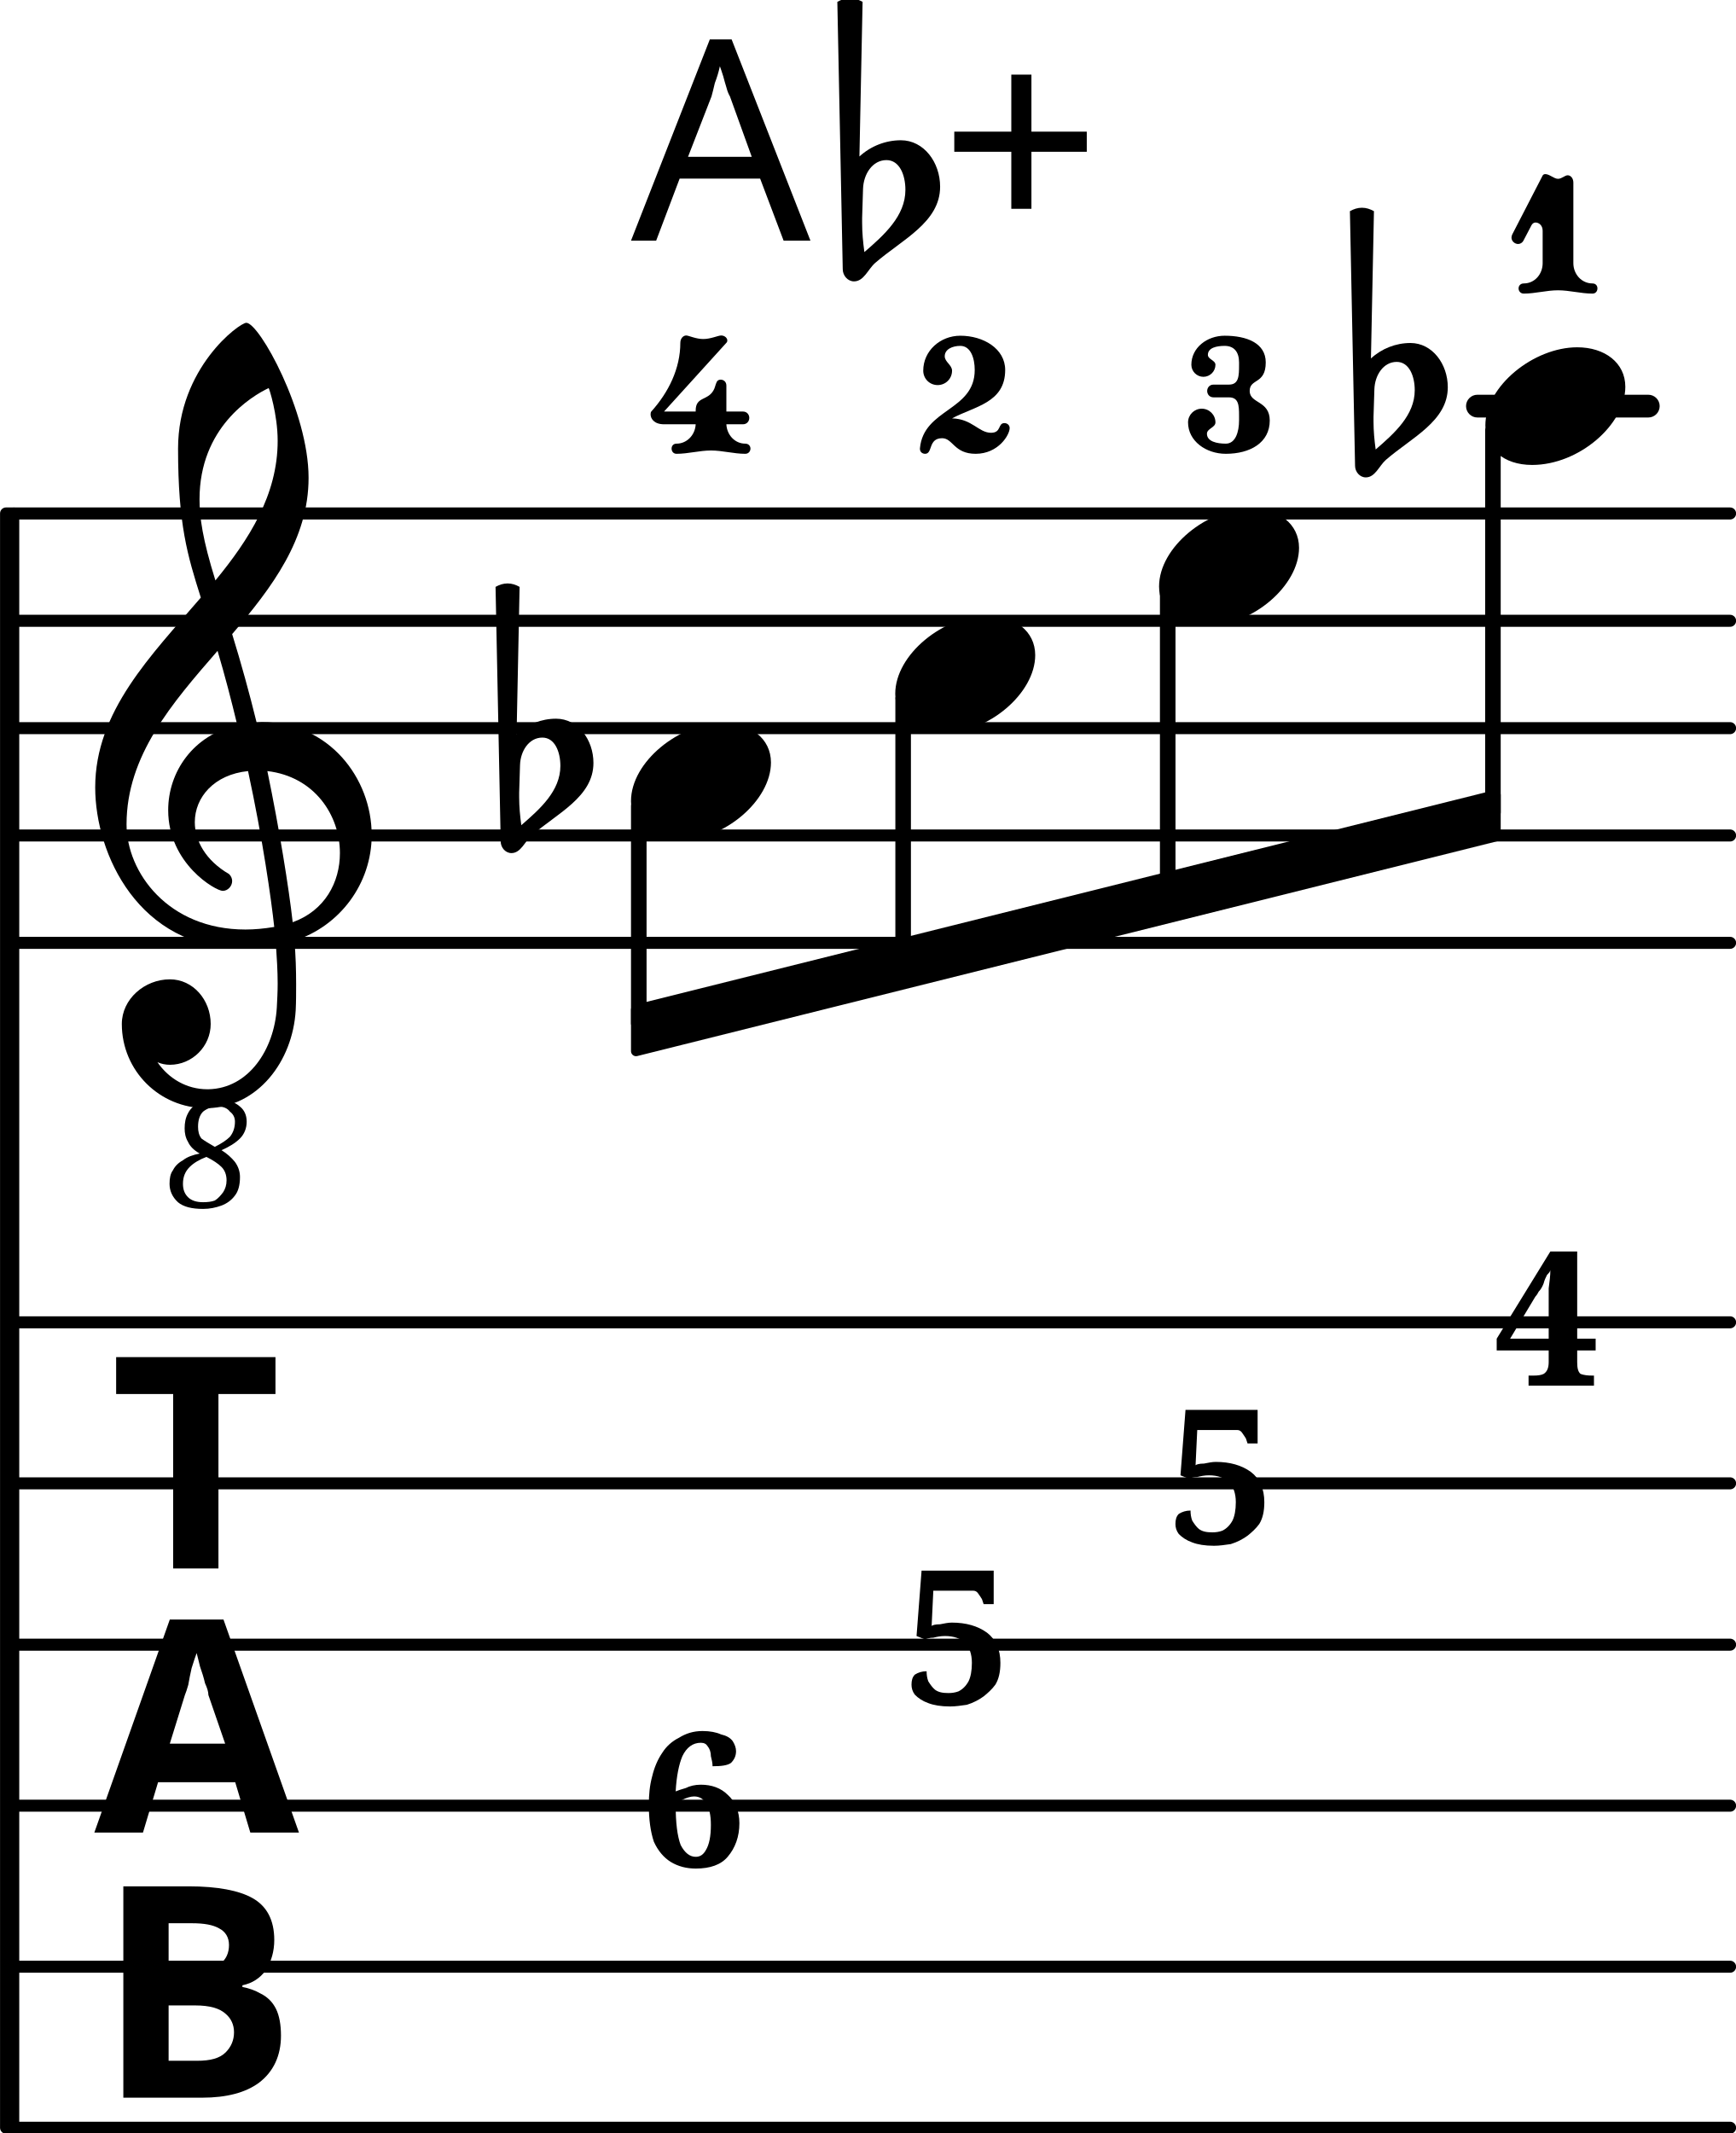
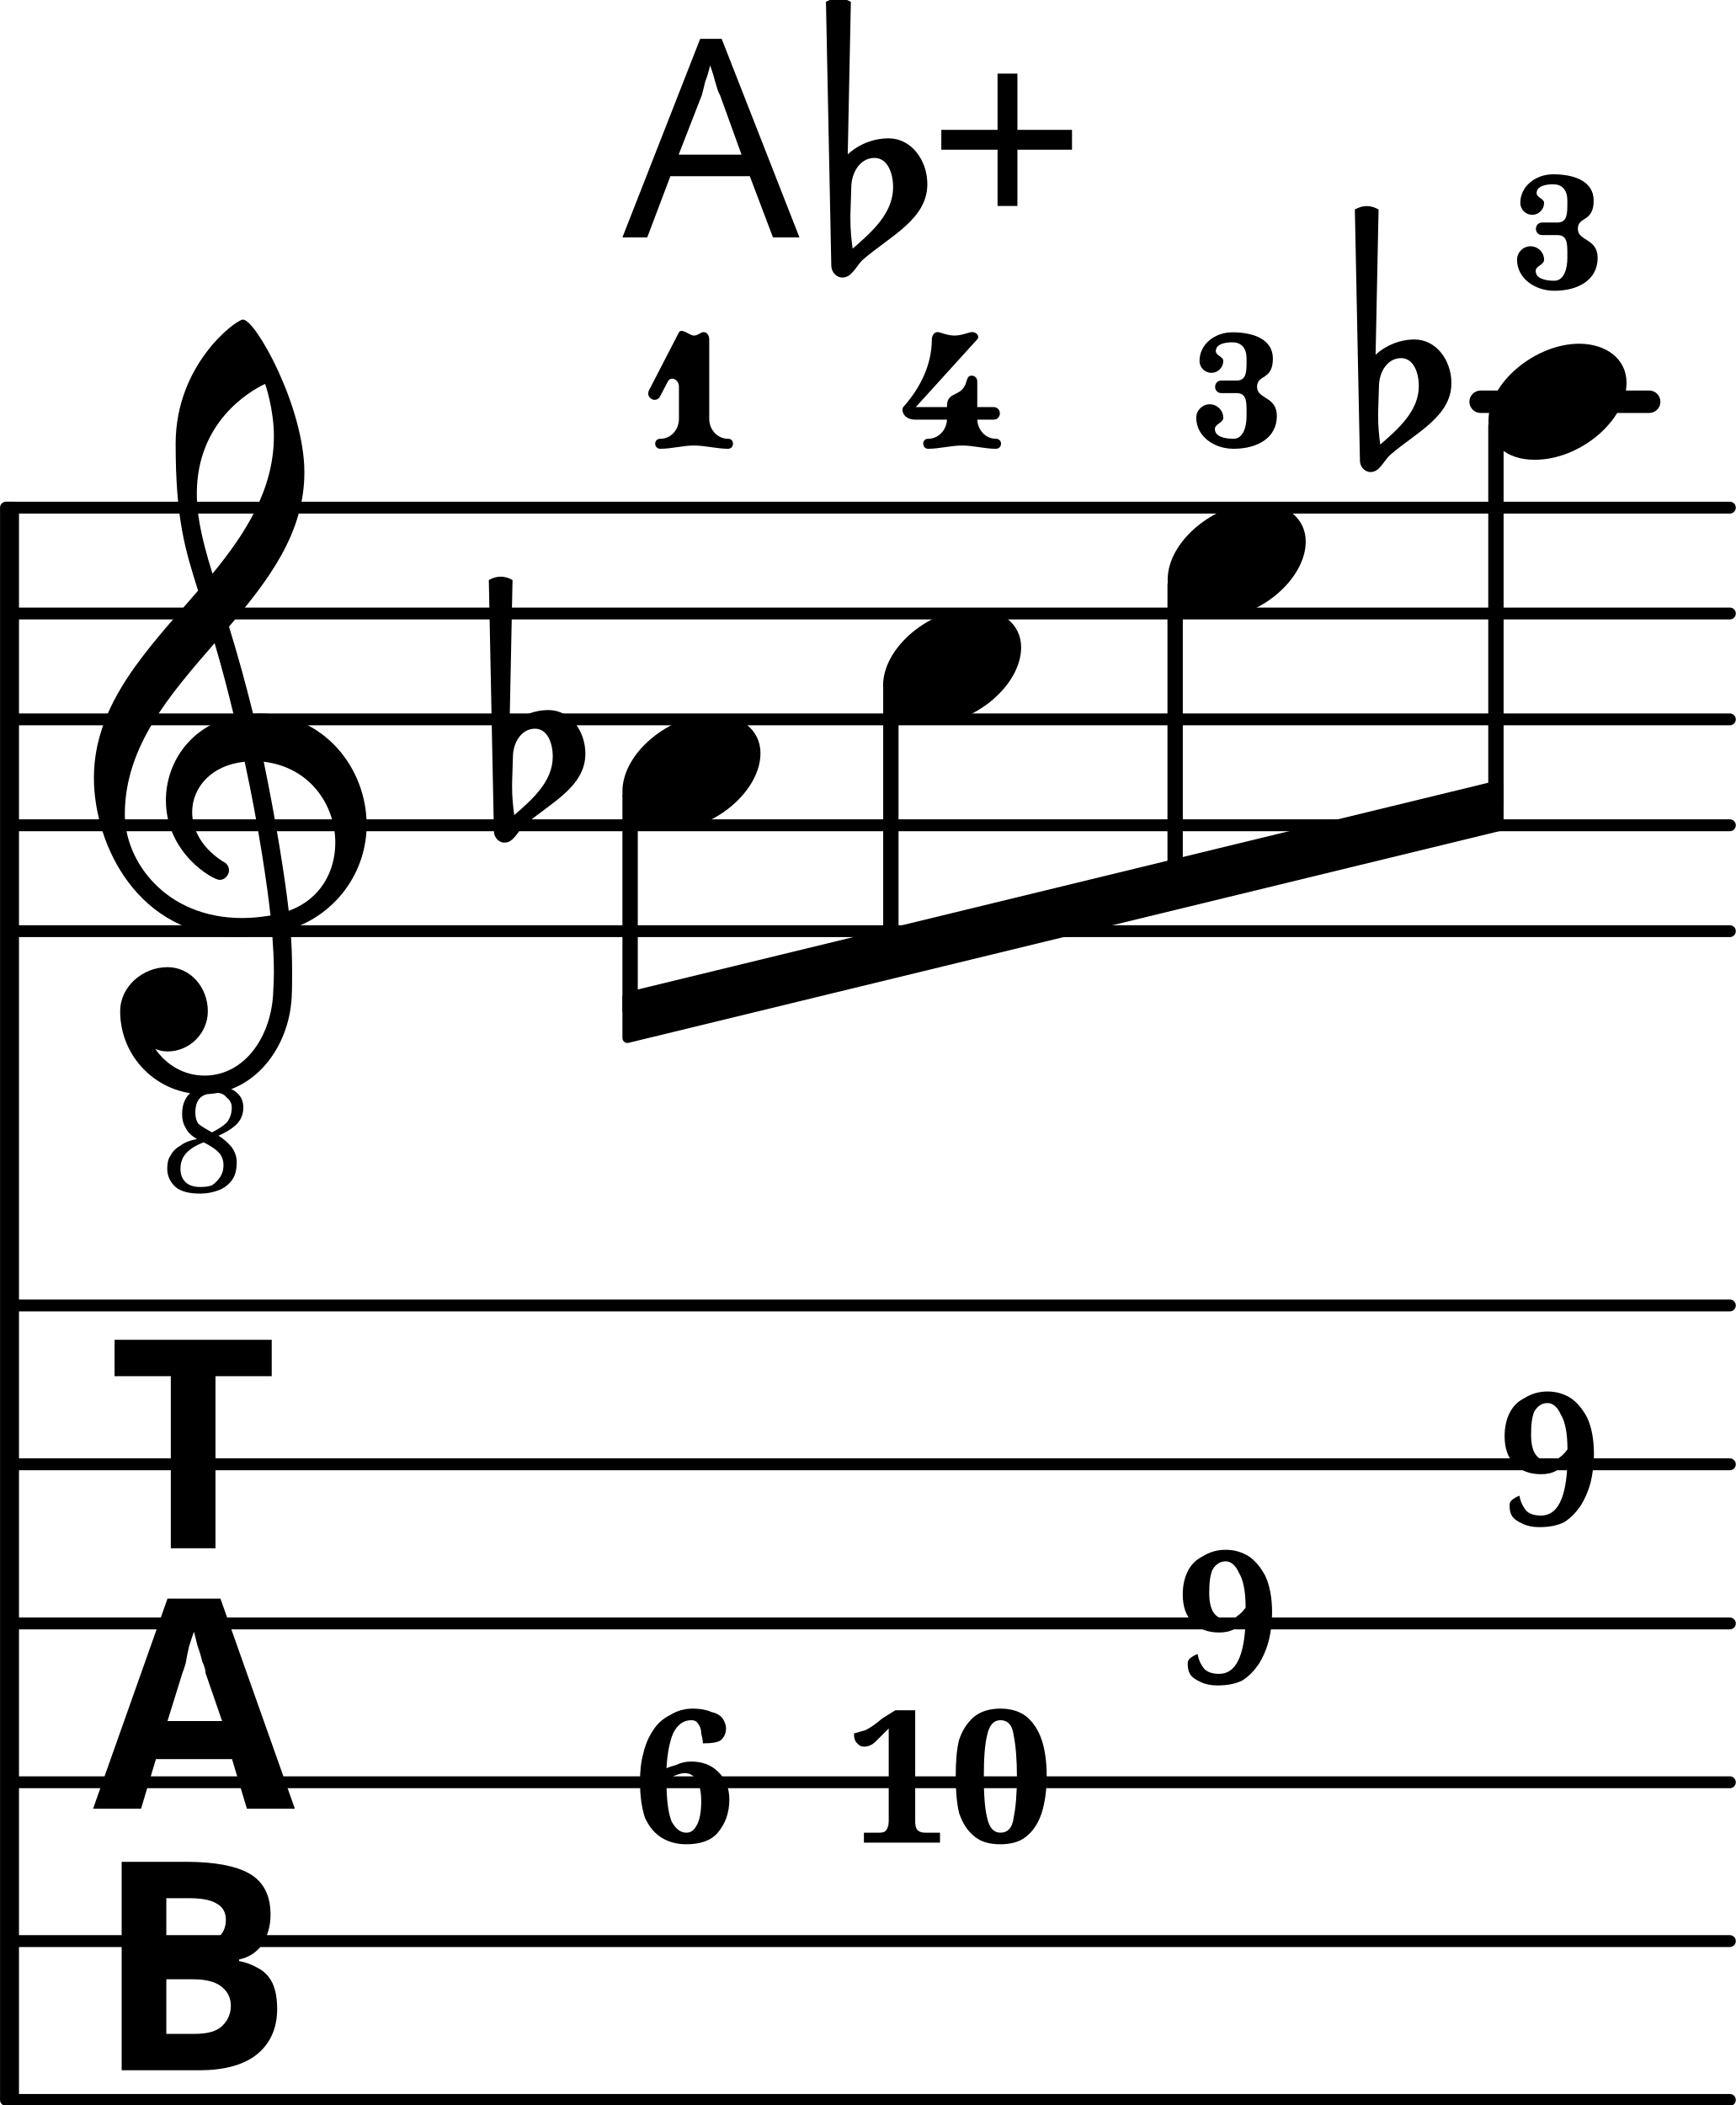
- <svg xmlns="http://www.w3.org/2000/svg" preserveAspectRatio="xMidYMid meet" viewBox="-0.079 -4.541 16.17 19.87">
+ <svg xmlns="http://www.w3.org/2000/svg" preserveAspectRatio="xMidYMid meet" viewBox="-0.079 -4.552 16.39 19.88">
  <g transform="translate(0, -0.7578)">
-     <rect x="13.58" y="-0.106" width="1.804" height="0.212" ry="0.106" fill="currentColor" />
+     <rect x="13.8" y="-0.106" width="1.804" height="0.212" ry="0.106" fill="currentColor" />
  </g>
  <g transform="translate(0, 4.242)">
-     <line stroke-linejoin="round" stroke-linecap="round" stroke-width="0.112" stroke="currentColor" x1="0.056" y1="0" x2="16.04" y2="0" />
+     <line stroke-linejoin="round" stroke-linecap="round" stroke-width="0.112" stroke="currentColor" x1="0.056" y1="0" x2="16.26" y2="0" />
  </g>
  <g transform="translate(0, 3.242)">
-     <line stroke-linejoin="round" stroke-linecap="round" stroke-width="0.112" stroke="currentColor" x1="0.056" y1="0" x2="16.04" y2="0" />
+     <line stroke-linejoin="round" stroke-linecap="round" stroke-width="0.112" stroke="currentColor" x1="0.056" y1="0" x2="16.26" y2="0" />
  </g>
  <g transform="translate(0, 2.242)">
-     <line stroke-linejoin="round" stroke-linecap="round" stroke-width="0.112" stroke="currentColor" x1="0.056" y1="0" x2="16.04" y2="0" />
+     <line stroke-linejoin="round" stroke-linecap="round" stroke-width="0.112" stroke="currentColor" x1="0.056" y1="0" x2="16.26" y2="0" />
  </g>
  <g transform="translate(0, 1.242)">
-     <line stroke-linejoin="round" stroke-linecap="round" stroke-width="0.112" stroke="currentColor" x1="0.056" y1="0" x2="16.04" y2="0" />
+     <line stroke-linejoin="round" stroke-linecap="round" stroke-width="0.112" stroke="currentColor" x1="0.056" y1="0" x2="16.26" y2="0" />
  </g>
  <g transform="translate(0, 0.2422)">
-     <line stroke-linejoin="round" stroke-linecap="round" stroke-width="0.112" stroke="currentColor" x1="0.056" y1="0" x2="16.04" y2="0" />
+     <line stroke-linejoin="round" stroke-linecap="round" stroke-width="0.112" stroke="currentColor" x1="0.056" y1="0" x2="16.26" y2="0" />
  </g>
  <g transform="translate(0, 15.28)">
-     <line stroke-linejoin="round" stroke-linecap="round" stroke-width="0.112" stroke="currentColor" x1="0.056" y1="0" x2="16.04" y2="0" />
+     <line stroke-linejoin="round" stroke-linecap="round" stroke-width="0.112" stroke="currentColor" x1="0.056" y1="0" x2="16.26" y2="0" />
  </g>
  <g transform="translate(0, 13.78)">
-     <line stroke-linejoin="round" stroke-linecap="round" stroke-width="0.112" stroke="currentColor" x1="0.056" y1="0" x2="16.04" y2="0" />
+     <line stroke-linejoin="round" stroke-linecap="round" stroke-width="0.112" stroke="currentColor" x1="0.056" y1="0" x2="16.26" y2="0" />
  </g>
  <g transform="translate(0, 12.28)">
-     <line stroke-linejoin="round" stroke-linecap="round" stroke-width="0.112" stroke="currentColor" x1="0.056" y1="0" x2="16.04" y2="0" />
+     <line stroke-linejoin="round" stroke-linecap="round" stroke-width="0.112" stroke="currentColor" x1="0.056" y1="0" x2="16.26" y2="0" />
  </g>
  <g transform="translate(0, 10.78)">
-     <line stroke-linejoin="round" stroke-linecap="round" stroke-width="0.112" stroke="currentColor" x1="0.056" y1="0" x2="16.04" y2="0" />
+     <line stroke-linejoin="round" stroke-linecap="round" stroke-width="0.112" stroke="currentColor" x1="0.056" y1="0" x2="16.26" y2="0" />
  </g>
  <g transform="translate(0, 9.277)">
-     <line stroke-linejoin="round" stroke-linecap="round" stroke-width="0.112" stroke="currentColor" x1="0.056" y1="0" x2="16.04" y2="0" />
+     <line stroke-linejoin="round" stroke-linecap="round" stroke-width="0.112" stroke="currentColor" x1="0.056" y1="0" x2="16.26" y2="0" />
  </g>
  <g transform="translate(0, 7.777)">
-     <line stroke-linejoin="round" stroke-linecap="round" stroke-width="0.112" stroke="currentColor" x1="0.056" y1="0" x2="16.04" y2="0" />
+     <line stroke-linejoin="round" stroke-linecap="round" stroke-width="0.112" stroke="currentColor" x1="0.056" y1="0" x2="16.26" y2="0" />
  </g>
  <g transform="translate(5.8, 5.058)">
-     <polygon stroke-linejoin="round" stroke-linecap="round" stroke-width="0.094" fill="currentColor" stroke="currentColor" points="8.056 -2.193 8.056 -1.807 0.047 0.193 0.047 -0.193" />
+     <polygon stroke-linejoin="round" stroke-linecap="round" stroke-width="0.094" fill="currentColor" stroke="currentColor" points="8.276 -2.193 8.276 -1.807 0.047 0.193 0.047 -0.193" />
  </g>
-   <g transform="translate(5.8, -2.299)">
+   <g transform="translate(5.8, -2.31)">
    <text font-family="sans" font-size="2.616" text-anchor="start" fill="currentColor">
      <tspan>A</tspan>
    </text>
  </g>
-   <g transform="translate(7.84, -2.617)">
+   <g transform="translate(7.84, -2.628)">
    <path transform="scale(0.0042, -0.0042)" d="M29 39l-2 -64v-11c0 -22 2 -43 5 -65c44 38 91 80 91 138c0 33 -13 66 -42 66c-31 0 -51 -31 -52 -64zM-28 454c9 5 18 8 28 8s19 -3 28 -8l-7 -343c25 23 58 36 92 36c51 0 87 -49 87 -103c0 -79 -84 -117 -144 -169c-16 -14 -25 -41 -47 -41c-14 0 -25 13 -25 27z" fill="currentColor" />
  </g>
-   <g transform="translate(8.687, -2.299)">
+   <g transform="translate(8.687, -2.31)">
    <text font-family="sans" font-size="2.616" text-anchor="start" fill="currentColor">
      <tspan>+</tspan>
    </text>
  </g>
  <g transform="translate(5.8, 2.742)">
    <path transform="scale(0.004, -0.004)" d="M0 -45c0 92 113 182 214 182c64 0 112 -36 112 -92c0 -88 -108 -182 -217 -182c-68 0 -109 39 -109 92z" fill="currentColor" />
  </g>
-   <g transform="translate(5.989, -0.3136)">
-     <path transform="scale(0.0022, -0.0022)" d="M148 501c10 0 41 -15 72 -15c32 0 63 15 76 15c15 0 26 -11 26 -21c0 -4 -1 -7 -4 -10l-264 -291h134v4c0 60 50 41 75 85c7 11 8 24 14 36c3 7 10 10 17 10c11 0 24 -8 24 -25v-110h70c18 0 27 -14 27 -27s-9 -27 -27 -27h-70c2 -45 36 -82 80 -82c14 0 22 -10 22 -21 s-8 -22 -22 -22c-49 0 -96 14 -145 14s-97 -14 -146 -14c-14 0 -21 11 -21 22s7 21 21 21c44 0 79 37 81 82h-134c-43 0 -57 25 -57 42c0 5 1 10 3 12c73 81 123 182 123 291c0 17 11 31 25 31z" fill="currentColor" />
+   <g transform="translate(6.05, -0.3136)">
+     <path transform="scale(0.0022, -0.0022)" d="M194 486c16 0 29 15 41 15c13 0 24 -13 24 -31v-341c0 -47 35 -86 81 -86c14 0 21 -10 21 -21s-7 -22 -21 -22c-49 0 -97 14 -146 14s-96 -14 -145 -14c-14 0 -22 11 -22 22s8 21 22 21c46 0 80 39 80 86v137c0 23 -16 35 -30 35c-7 0 -13 -4 -17 -11l-34 -65 c-5 -10 -14 -15 -23 -15c-14 0 -28 12 -28 27c0 4 1 8 3 13l129 250c2 4 7 6 11 6c18 0 37 -20 54 -20z" fill="currentColor" />
  </g>
  <g transform="translate(0.8, 3.242)">
    <path transform="scale(0.004, -0.004)" d="M265 -635h-5c-108 0 -196 87 -196 196c0 58 53 104 112 104c54 0 95 -48 95 -104c0 -52 -43 -95 -95 -95c-10 0 -20 2 -29 6c26 -38 68 -63 116 -63h3zM403 150c28 -135 50 -272 59 -352c75 27 110 93 110 161c0 88 -59 178 -169 191zM75 26c0 -112 97 -245 277 -245 c21 0 43 2 67 6c-7 65 -27 206 -61 363c-79 -8 -124 -61 -124 -119c0 -43 25 -89 80 -121c5 -5 7 -11 7 -16c0 -12 -10 -23 -22 -23c-16 0 -127 63 -127 188c0 89 58 175 161 198c-14 58 -29 116 -46 173c-106 -122 -212 -244 -212 -404zM354 1194c30 0 145 -207 145 -361 c0 -143 -85 -255 -178 -364c21 -68 40 -137 57 -206c4 0 8 1 12 1c156 0 256 -130 256 -263c0 -113 -74 -212 -180 -246c3 -34 4 -68 4 -102c0 -20 0 -40 -1 -60c-7 -120 -89 -225 -204 -228l1 44c93 2 153 92 159 190c1 19 2 37 2 56c0 30 -2 60 -4 90 c-28 -5 -54 -8 -79 -8c-240 0 -342 219 -342 375c0 177 130 307 246 442c-31 98 -53 170 -53 347c0 188 143 293 159 293zM427 919c0 62 -20 123 -21 123c-40 -19 -161 -92 -161 -259c0 -42 7 -93 37 -189c78 95 145 199 145 325z" fill="currentColor" />
  </g>
  <g transform="translate(1.485, 6.705)">
    <text font-family="serif" font-style="italic" font-size="1.386" text-anchor="start" fill="currentColor">
      <tspan>8</tspan>
    </text>
  </g>
  <g transform="translate(5.888, 12.85)">
    <text font-family="serif" font-weight="bold" font-size="1.746" text-anchor="start" fill="currentColor">
      <tspan>6</tspan>
    </text>
  </g>
  <g transform="translate(0.9406, 10.07)">
    <text font-family="sans" font-weight="bold" font-size="2.772" text-anchor="start" fill="currentColor">
      <tspan>T</tspan>
    </text>
  </g>
  <g transform="translate(0.8, 12.53)">
    <text font-family="sans" font-weight="bold" font-size="2.772" text-anchor="start" fill="currentColor">
      <tspan>A</tspan>
    </text>
  </g>
  <g transform="translate(0.8201, 15)">
    <text font-family="sans" font-weight="bold" font-size="2.772" text-anchor="start" fill="currentColor">
      <tspan>B</tspan>
    </text>
  </g>
  <g transform="translate(5.872, 2.242)">
    <rect x="-0.072" y="0.679" width="0.145" height="2.119" ry="0.047" fill="currentColor" />
  </g>
  <g transform="translate(4.65, 2.742)">
    <path transform="scale(0.004, -0.004)" d="M29 39l-2 -64v-11c0 -22 2 -43 5 -65c44 38 91 80 91 138c0 33 -13 66 -42 66c-31 0 -51 -31 -52 -64zM-28 454c9 5 18 8 28 8s19 -3 28 -8l-7 -343c25 23 58 36 92 36c51 0 87 -49 87 -103c0 -79 -84 -117 -144 -169c-16 -14 -25 -41 -47 -41c-14 0 -25 13 -25 27z" fill="currentColor" />
  </g>
  <g transform="translate(8.262, 1.742)">
    <path transform="scale(0.004, -0.004)" d="M0 -45c0 92 113 182 214 182c64 0 112 -36 112 -92c0 -88 -108 -182 -217 -182c-68 0 -109 39 -109 92z" fill="currentColor" />
  </g>
-   <g transform="translate(8.492, -0.3136)">
-     <path transform="scale(0.0022, -0.0022)" d="M94 66c-60 0 -39 -66 -72 -66c-11 0 -22 7 -22 21v2c15 169 232 158 232 332c0 50 -17 102 -61 102c-33 0 -66 -14 -66 -44c0 -24 31 -37 31 -61c0 -34 -27 -61 -61 -61s-61 27 -61 61c0 84 72 148 157 148c98 0 190 -55 190 -145c0 -140 -131 -154 -225 -205 c85 -2 113 -61 165 -61c45 0 28 41 57 41c11 0 22 -8 22 -21c0 -29 -48 -109 -144 -109c-92 0 -96 66 -142 66z" fill="currentColor" />
+   <g transform="translate(8.452, -0.3136)">
+     <path transform="scale(0.0022, -0.0022)" d="M148 501c10 0 41 -15 72 -15c32 0 63 15 76 15c15 0 26 -11 26 -21c0 -4 -1 -7 -4 -10l-264 -291h134v4c0 60 50 41 75 85c7 11 8 24 14 36c3 7 10 10 17 10c11 0 24 -8 24 -25v-110h70c18 0 27 -14 27 -27s-9 -27 -27 -27h-70c2 -45 36 -82 80 -82c14 0 22 -10 22 -21 s-8 -22 -22 -22c-49 0 -96 14 -145 14s-97 -14 -146 -14c-14 0 -21 11 -21 22s7 21 21 21c44 0 79 37 81 82h-134c-43 0 -57 25 -57 42c0 5 1 10 3 12c73 81 123 182 123 291c0 17 11 31 25 31z" fill="currentColor" />
  </g>
-   <g transform="translate(8.351, 11.34)">
+   <g transform="translate(7.909, 12.85)">
    <text font-family="serif" font-weight="bold" font-size="1.746" text-anchor="start" fill="currentColor">
-       <tspan>5</tspan>
+       <tspan>10</tspan>
    </text>
  </g>
  <g transform="translate(8.335, 2.242)">
-     <rect x="-0.072" y="-0.321" width="0.145" height="2.511" ry="0.047" fill="currentColor" />
+     <rect x="-0.072" y="-0.321" width="0.145" height="2.527" ry="0.047" fill="currentColor" />
  </g>
-   <g transform="translate(10.72, 0.7422)">
+   <g transform="translate(10.95, 0.7422)">
    <path transform="scale(0.004, -0.004)" d="M0 -45c0 92 113 182 214 182c64 0 112 -36 112 -92c0 -88 -108 -182 -217 -182c-68 0 -109 39 -109 92z" fill="currentColor" />
  </g>
-   <g transform="translate(10.99, -0.3136)">
+   <g transform="translate(11.22, -0.3136)">
    <path transform="scale(0.0022, -0.0022)" d="M261 266c0 -54 85 -40 85 -125c0 -94 -83 -141 -186 -141c-84 0 -160 54 -160 133c0 32 26 58 58 58s58 -26 58 -58c0 -22 -36 -26 -36 -48c0 -33 42 -42 80 -42c41 0 56 50 56 98v21c0 44 -2 77 -43 77h-65c-18 0 -27 14 -27 27s9 27 27 27h65c42 0 43 36 43 83v11 c0 43 -20 70 -61 70c-34 0 -71 -8 -71 -38c0 -19 32 -23 32 -42c0 -28 -23 -51 -51 -51s-51 23 -51 51c0 72 66 123 141 123c93 0 174 -31 174 -113c0 -94 -68 -67 -68 -121z" fill="currentColor" />
  </g>
-   <g transform="translate(10.81, 9.843)">
+   <g transform="translate(11.03, 11.35)">
    <text font-family="serif" font-weight="bold" font-size="1.746" text-anchor="start" fill="currentColor">
-       <tspan>5</tspan>
+       <tspan>9</tspan>
    </text>
  </g>
-   <g transform="translate(10.8, 2.242)">
-     <rect x="-0.072" y="-1.321" width="0.145" height="2.903" ry="0.047" fill="currentColor" />
+   <g transform="translate(11.02, 2.242)">
+     <rect x="-0.072" y="-1.321" width="0.145" height="2.883" ry="0.047" fill="currentColor" />
  </g>
-   <g transform="translate(13.76, -0.7578)">
+   <g transform="translate(13.98, -0.7578)">
    <path transform="scale(0.004, -0.004)" d="M0 -45c0 92 113 182 214 182c64 0 112 -36 112 -92c0 -88 -108 -182 -217 -182c-68 0 -109 39 -109 92z" fill="currentColor" />
  </g>
-   <g transform="translate(14.01, -1.806)">
-     <path transform="scale(0.0022, -0.0022)" d="M194 486c16 0 29 15 41 15c13 0 24 -13 24 -31v-341c0 -47 35 -86 81 -86c14 0 21 -10 21 -21s-7 -22 -21 -22c-49 0 -97 14 -146 14s-96 -14 -145 -14c-14 0 -22 11 -22 22s8 21 22 21c46 0 80 39 80 86v137c0 23 -16 35 -30 35c-7 0 -13 -4 -17 -11l-34 -65 c-5 -10 -14 -15 -23 -15c-14 0 -28 12 -28 27c0 4 1 8 3 13l129 250c2 4 7 6 11 6c18 0 37 -20 54 -20z" fill="currentColor" />
+   <g transform="translate(14.25, -1.806)">
+     <path transform="scale(0.0022, -0.0022)" d="M261 266c0 -54 85 -40 85 -125c0 -94 -83 -141 -186 -141c-84 0 -160 54 -160 133c0 32 26 58 58 58s58 -26 58 -58c0 -22 -36 -26 -36 -48c0 -33 42 -42 80 -42c41 0 56 50 56 98v21c0 44 -2 77 -43 77h-65c-18 0 -27 14 -27 27s9 27 27 27h65c42 0 43 36 43 83v11 c0 43 -20 70 -61 70c-34 0 -71 -8 -71 -38c0 -19 32 -23 32 -42c0 -28 -23 -51 -51 -51s-51 23 -51 51c0 72 66 123 141 123c93 0 174 -31 174 -113c0 -94 -68 -67 -68 -121z" fill="currentColor" />
  </g>
-   <g transform="translate(13.85, 8.367)">
+   <g transform="translate(14.07, 9.855)">
    <text font-family="serif" font-weight="bold" font-size="1.746" text-anchor="start" fill="currentColor">
-       <tspan>4</tspan>
+       <tspan>9</tspan>
    </text>
  </g>
-   <g transform="translate(13.83, 2.242)">
+   <g transform="translate(14.05, 2.242)">
    <rect x="-0.072" y="-2.821" width="0.145" height="3.654" ry="0.047" fill="currentColor" />
  </g>
-   <g transform="translate(12.61, -0.7578)">
+   <g transform="translate(12.83, -0.7578)">
    <path transform="scale(0.004, -0.004)" d="M29 39l-2 -64v-11c0 -22 2 -43 5 -65c44 38 91 80 91 138c0 33 -13 66 -42 66c-31 0 -51 -31 -52 -64zM-28 454c9 5 18 8 28 8s19 -3 28 -8l-7 -343c25 23 58 36 92 36c51 0 87 -49 87 -103c0 -79 -84 -117 -144 -169c-16 -14 -25 -41 -47 -41c-14 0 -25 13 -25 27z" fill="currentColor" />
  </g>
  <g transform="translate(-0.0786, 7.759)">
    <rect x="0" y="-7.573" width="0.179" height="15.15" ry="0.056" fill="currentColor" />
  </g>
</svg>
